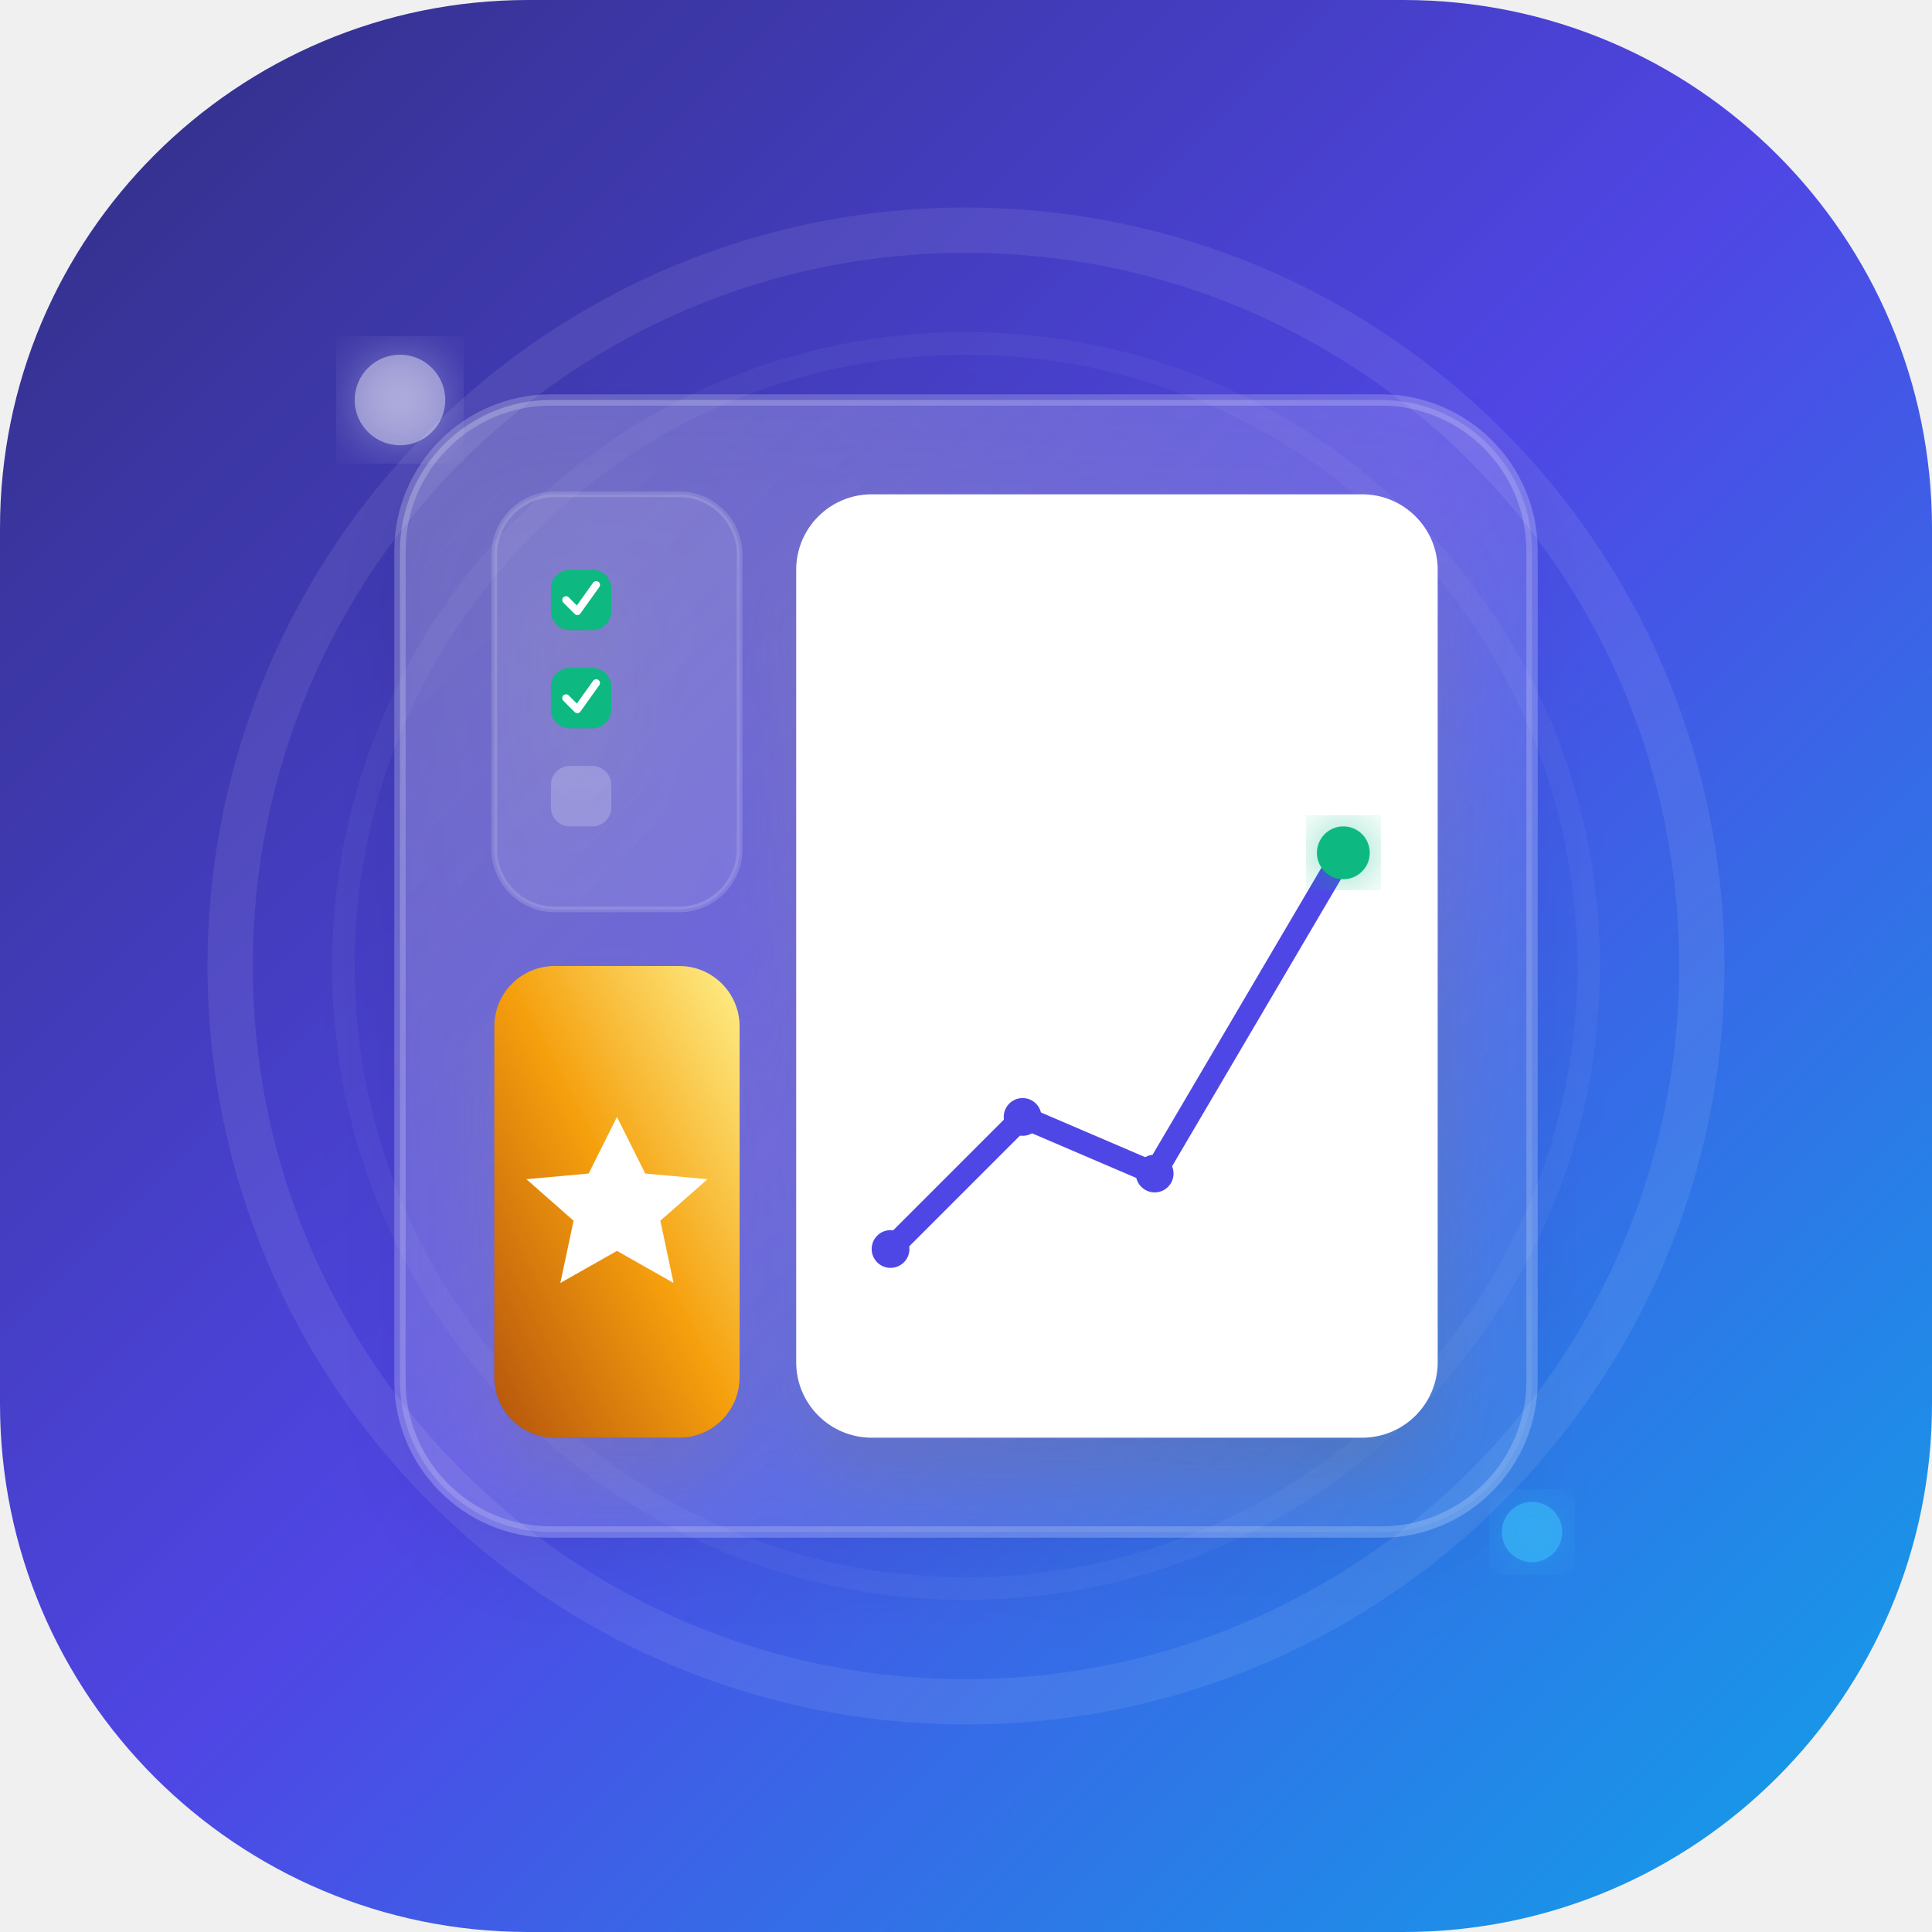
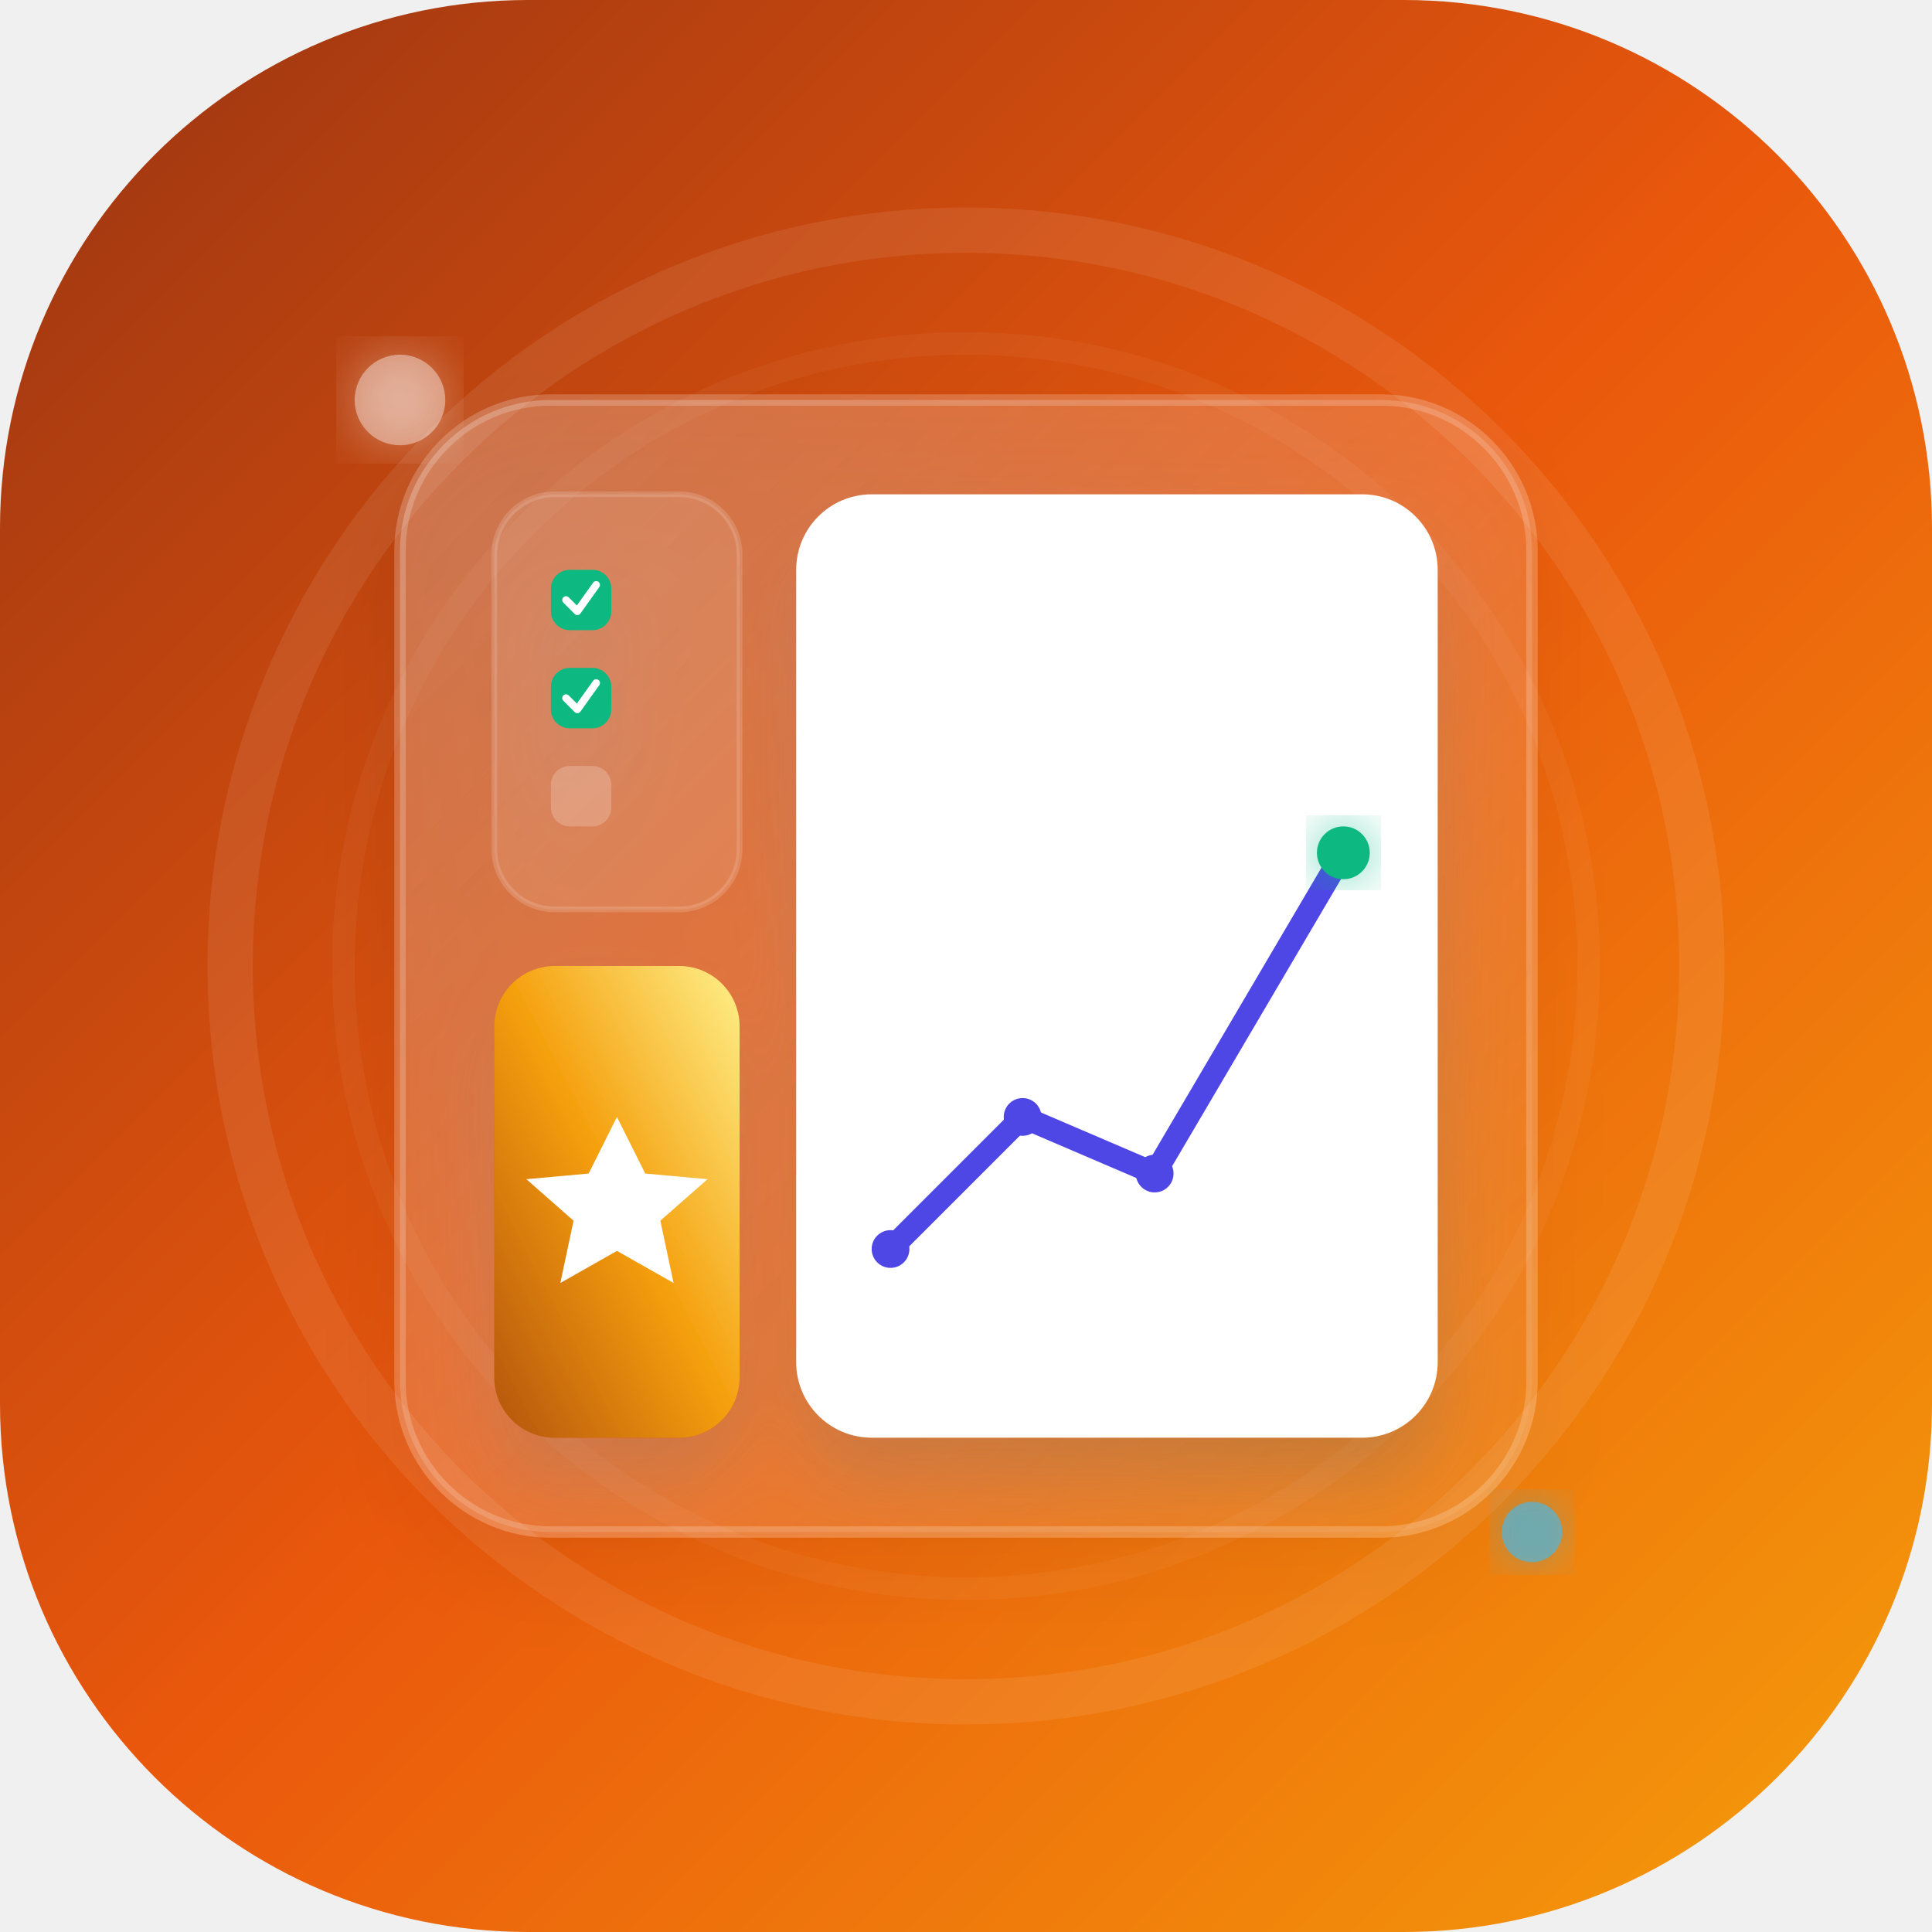
<svg xmlns="http://www.w3.org/2000/svg" viewBox="0 0 512 512" width="100%" height="100%">
  <defs>
    <linearGradient id="bgGrad" x1="0%" y1="0%" x2="100%" y2="100%">
-       <stop offset="0%" style="stop-color:#312e81;stop-opacity:1" />
-       <stop offset="50%" style="stop-color:#4f46e5;stop-opacity:1" />
-       <stop offset="100%" style="stop-color:#0ea5e9;stop-opacity:1" />
+       <stop offset="0%" style="stop-color:#9a3412;stop-opacity:1" />
+       <stop offset="50%" style="stop-color:#ea580c;stop-opacity:1" />
+       <stop offset="100%" style="stop-color:#f59e0b;stop-opacity:1" />
    </linearGradient>
    <linearGradient id="goldGrad" x1="0%" y1="100%" x2="100%" y2="0%">
      <stop offset="0%" style="stop-color:#b45309;stop-opacity:1" />
      <stop offset="50%" style="stop-color:#f59e0b;stop-opacity:1" />
      <stop offset="100%" style="stop-color:#fef08a;stop-opacity:1" />
    </linearGradient>
    <linearGradient id="glassGrad" x1="0%" y1="0%" x2="100%" y2="100%">
      <stop offset="0%" style="stop-color:#ffffff;stop-opacity:0.25" />
      <stop offset="100%" style="stop-color:#ffffff;stop-opacity:0.05" />
    </linearGradient>
    <filter id="premiumShadow" x="-20%" y="-20%" width="140%" height="140%">
      <feDropShadow dx="0" dy="12" stdDeviation="10" flood-color="#000000" flood-opacity="0.3" />
    </filter>
    <filter id="glow" x="-20%" y="-20%" width="140%" height="140%">
      <feGaussianBlur stdDeviation="8" result="blur" />
      <feComposite in="SourceGraphic" in2="blur" operator="over" />
    </filter>
  </defs>
  <rect width="512" height="512" rx="140" fill="url(#bgGrad)" />
  <circle cx="256" cy="256" r="195" fill="none" stroke="white" stroke-opacity="0.08" stroke-width="12" />
  <circle cx="256" cy="256" r="165" fill="none" stroke="white" stroke-opacity="0.04" stroke-width="6" />
  <g filter="url(#premiumShadow)">
    <rect x="106" y="106" width="300" height="300" rx="40" fill="url(#glassGrad)" stroke="white" stroke-opacity="0.2" stroke-width="3" backdrop-filter="blur(10px)" />
    <rect x="131" y="131" width="65" height="110" rx="16" fill="white" fill-opacity="0.1" stroke="white" stroke-opacity="0.15" stroke-width="1.5" />
    <rect x="146" y="151" width="16" height="16" rx="5" fill="#10b981" />
    <path d="M150 159 L153 162 L158 155" fill="none" stroke="white" stroke-width="2" stroke-linecap="round" stroke-linejoin="round" />
    <rect x="146" y="177" width="16" height="16" rx="5" fill="#10b981" />
    <path d="M150 185 L153 188 L158 181" fill="none" stroke="white" stroke-width="2" stroke-linecap="round" stroke-linejoin="round" />
    <rect x="146" y="203" width="16" height="16" rx="5" fill="white" fill-opacity="0.2" />
    <rect x="131" y="256" width="65" height="125" rx="16" fill="url(#goldGrad)" />
    <path d="M163.5 296 L171 311 L187.5 312.5 L175 323.5 L178.5 340 L163.5 331.5 L148.5 340 L152 323.5 L139.5 312.5 L156 311 Z" fill="white" />
    <rect x="211" y="131" width="170" height="250" rx="20" fill="white" />
    <path d="M236 331 L271 296 L306 311 L356 226" fill="none" stroke="#4f46e5" stroke-width="6" stroke-linecap="round" stroke-linejoin="round" />
    <circle cx="236" cy="331" r="5" fill="#4f46e5" />
    <circle cx="271" cy="296" r="5" fill="#4f46e5" />
    <circle cx="306" cy="311" r="5" fill="#4f46e5" />
    <circle cx="356" cy="226" r="7" fill="#10b981" filter="url(#glow)" />
  </g>
  <circle cx="106" cy="106" r="12" fill="white" fill-opacity="0.4" filter="url(#glow)" />
  <circle cx="406" cy="406" r="8" fill="#38bdf8" fill-opacity="0.6" filter="url(#glow)" />
</svg>
